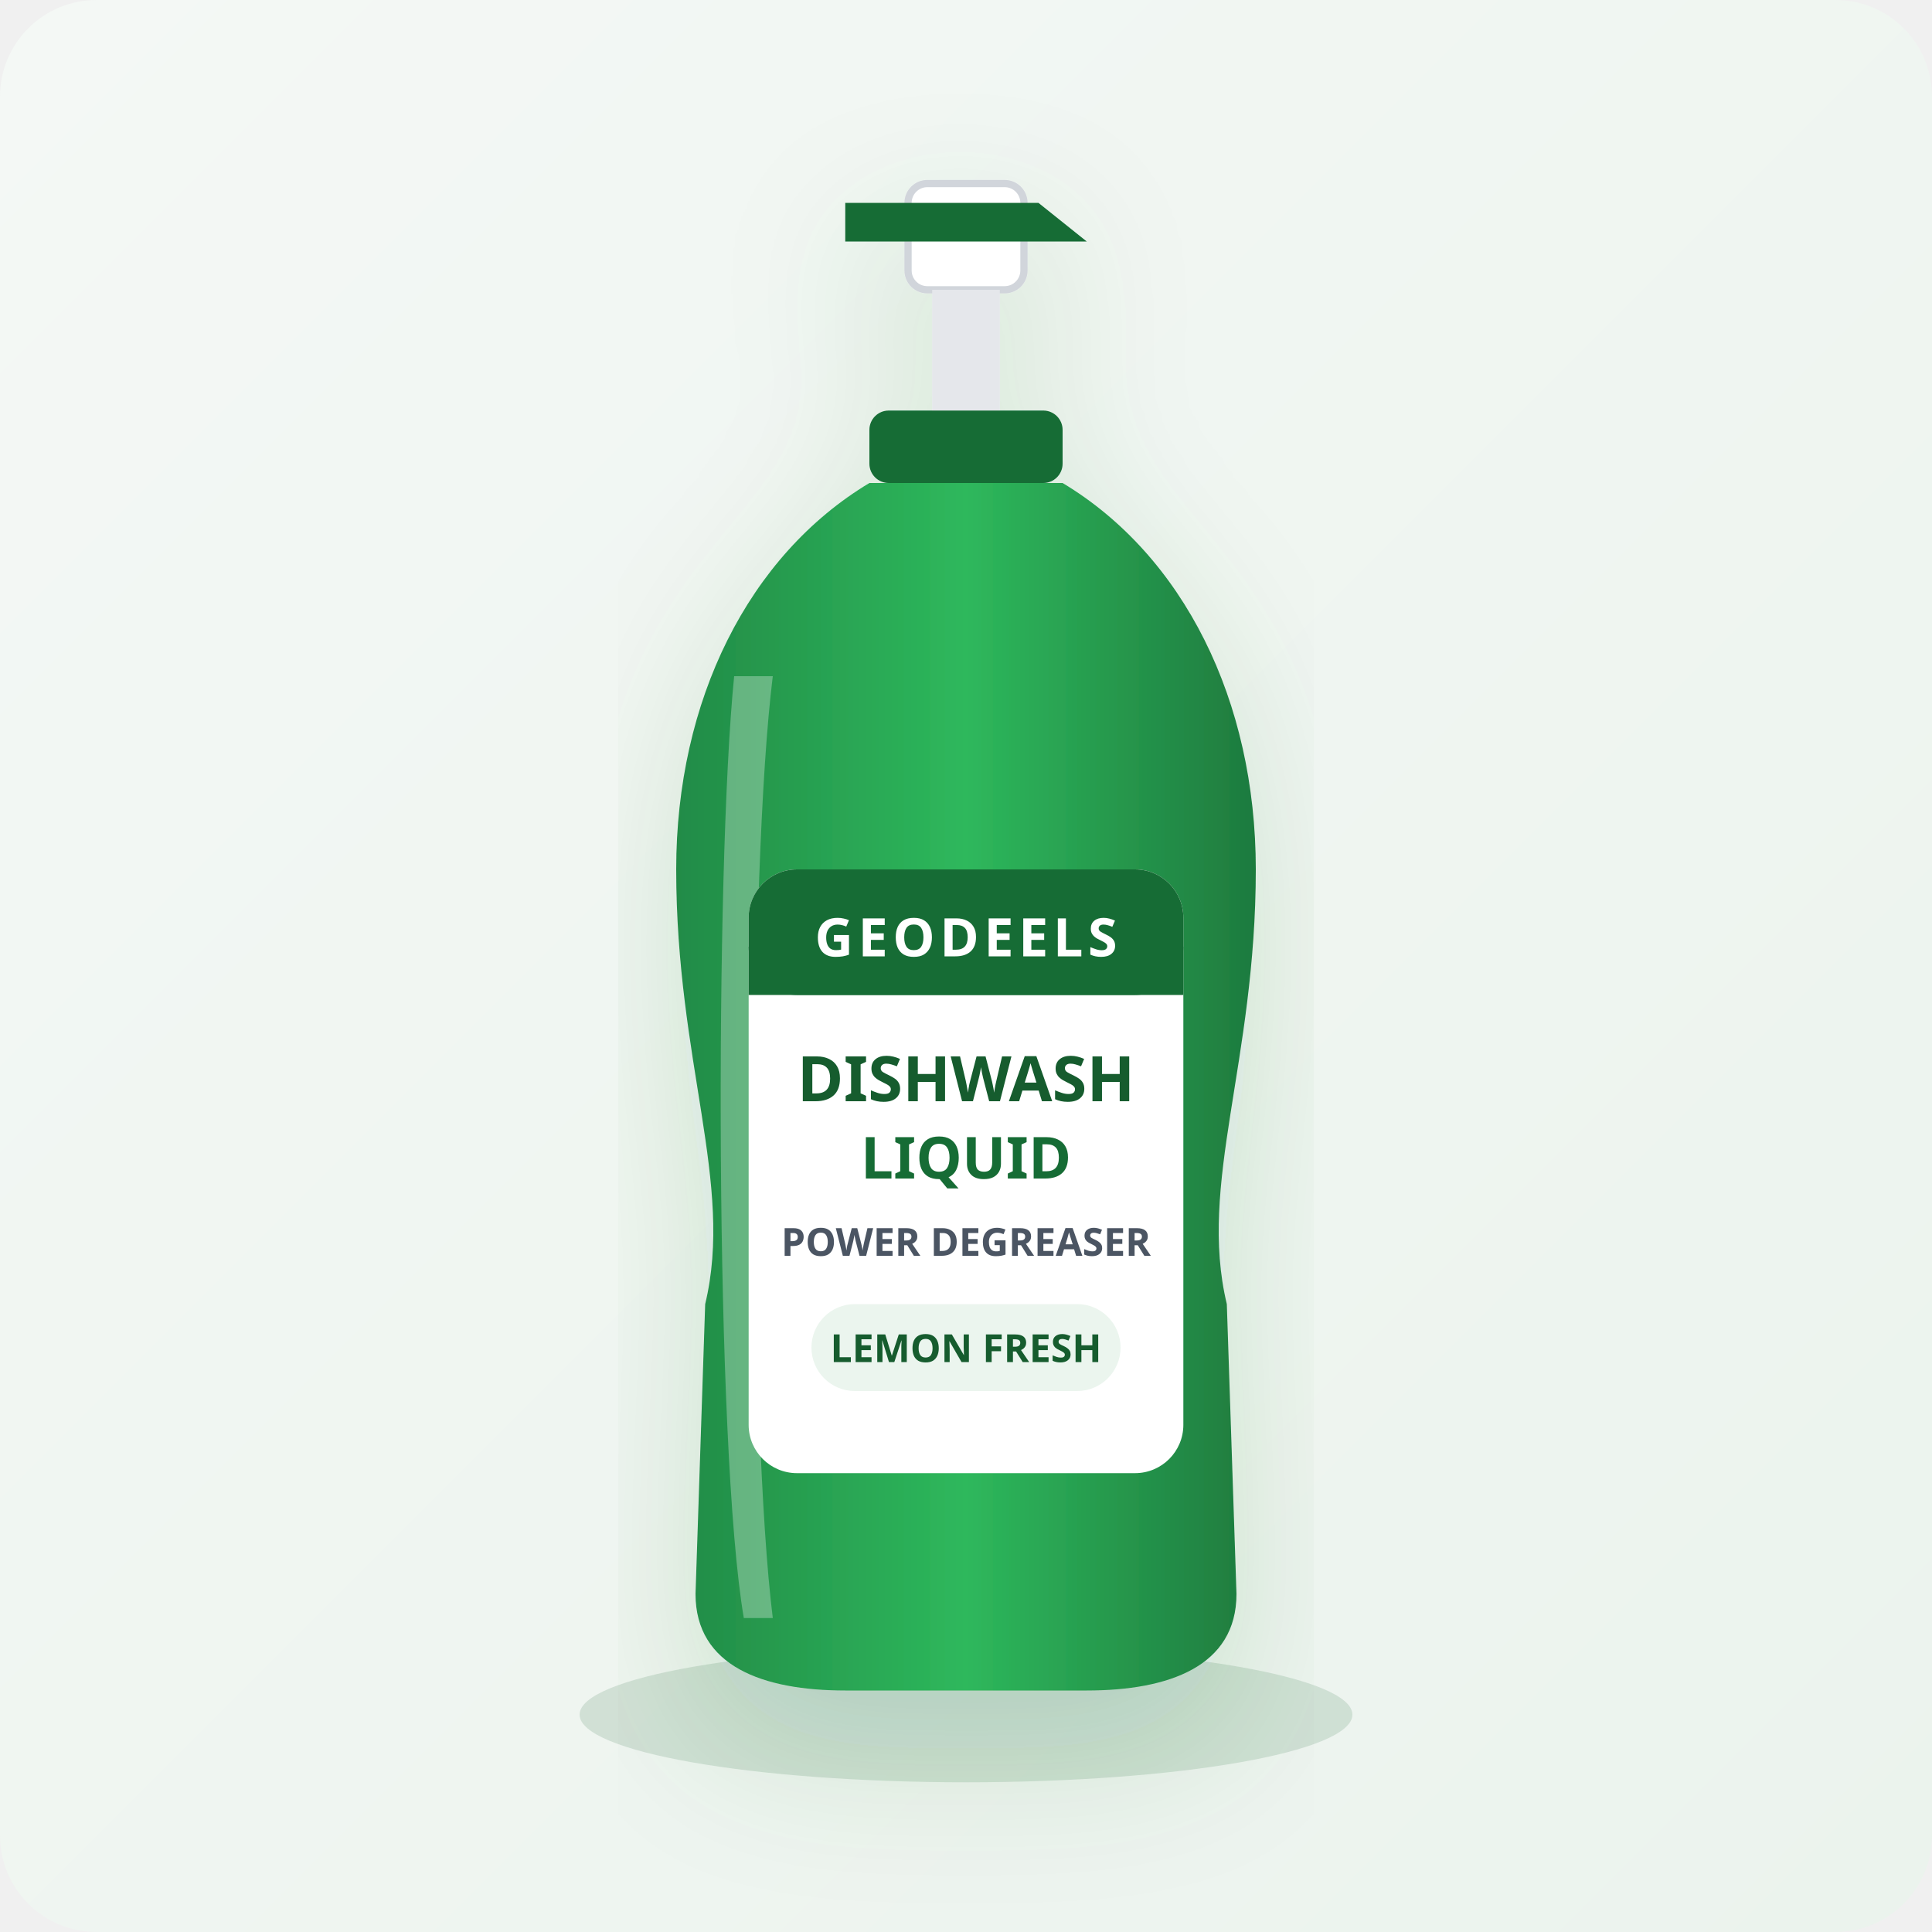
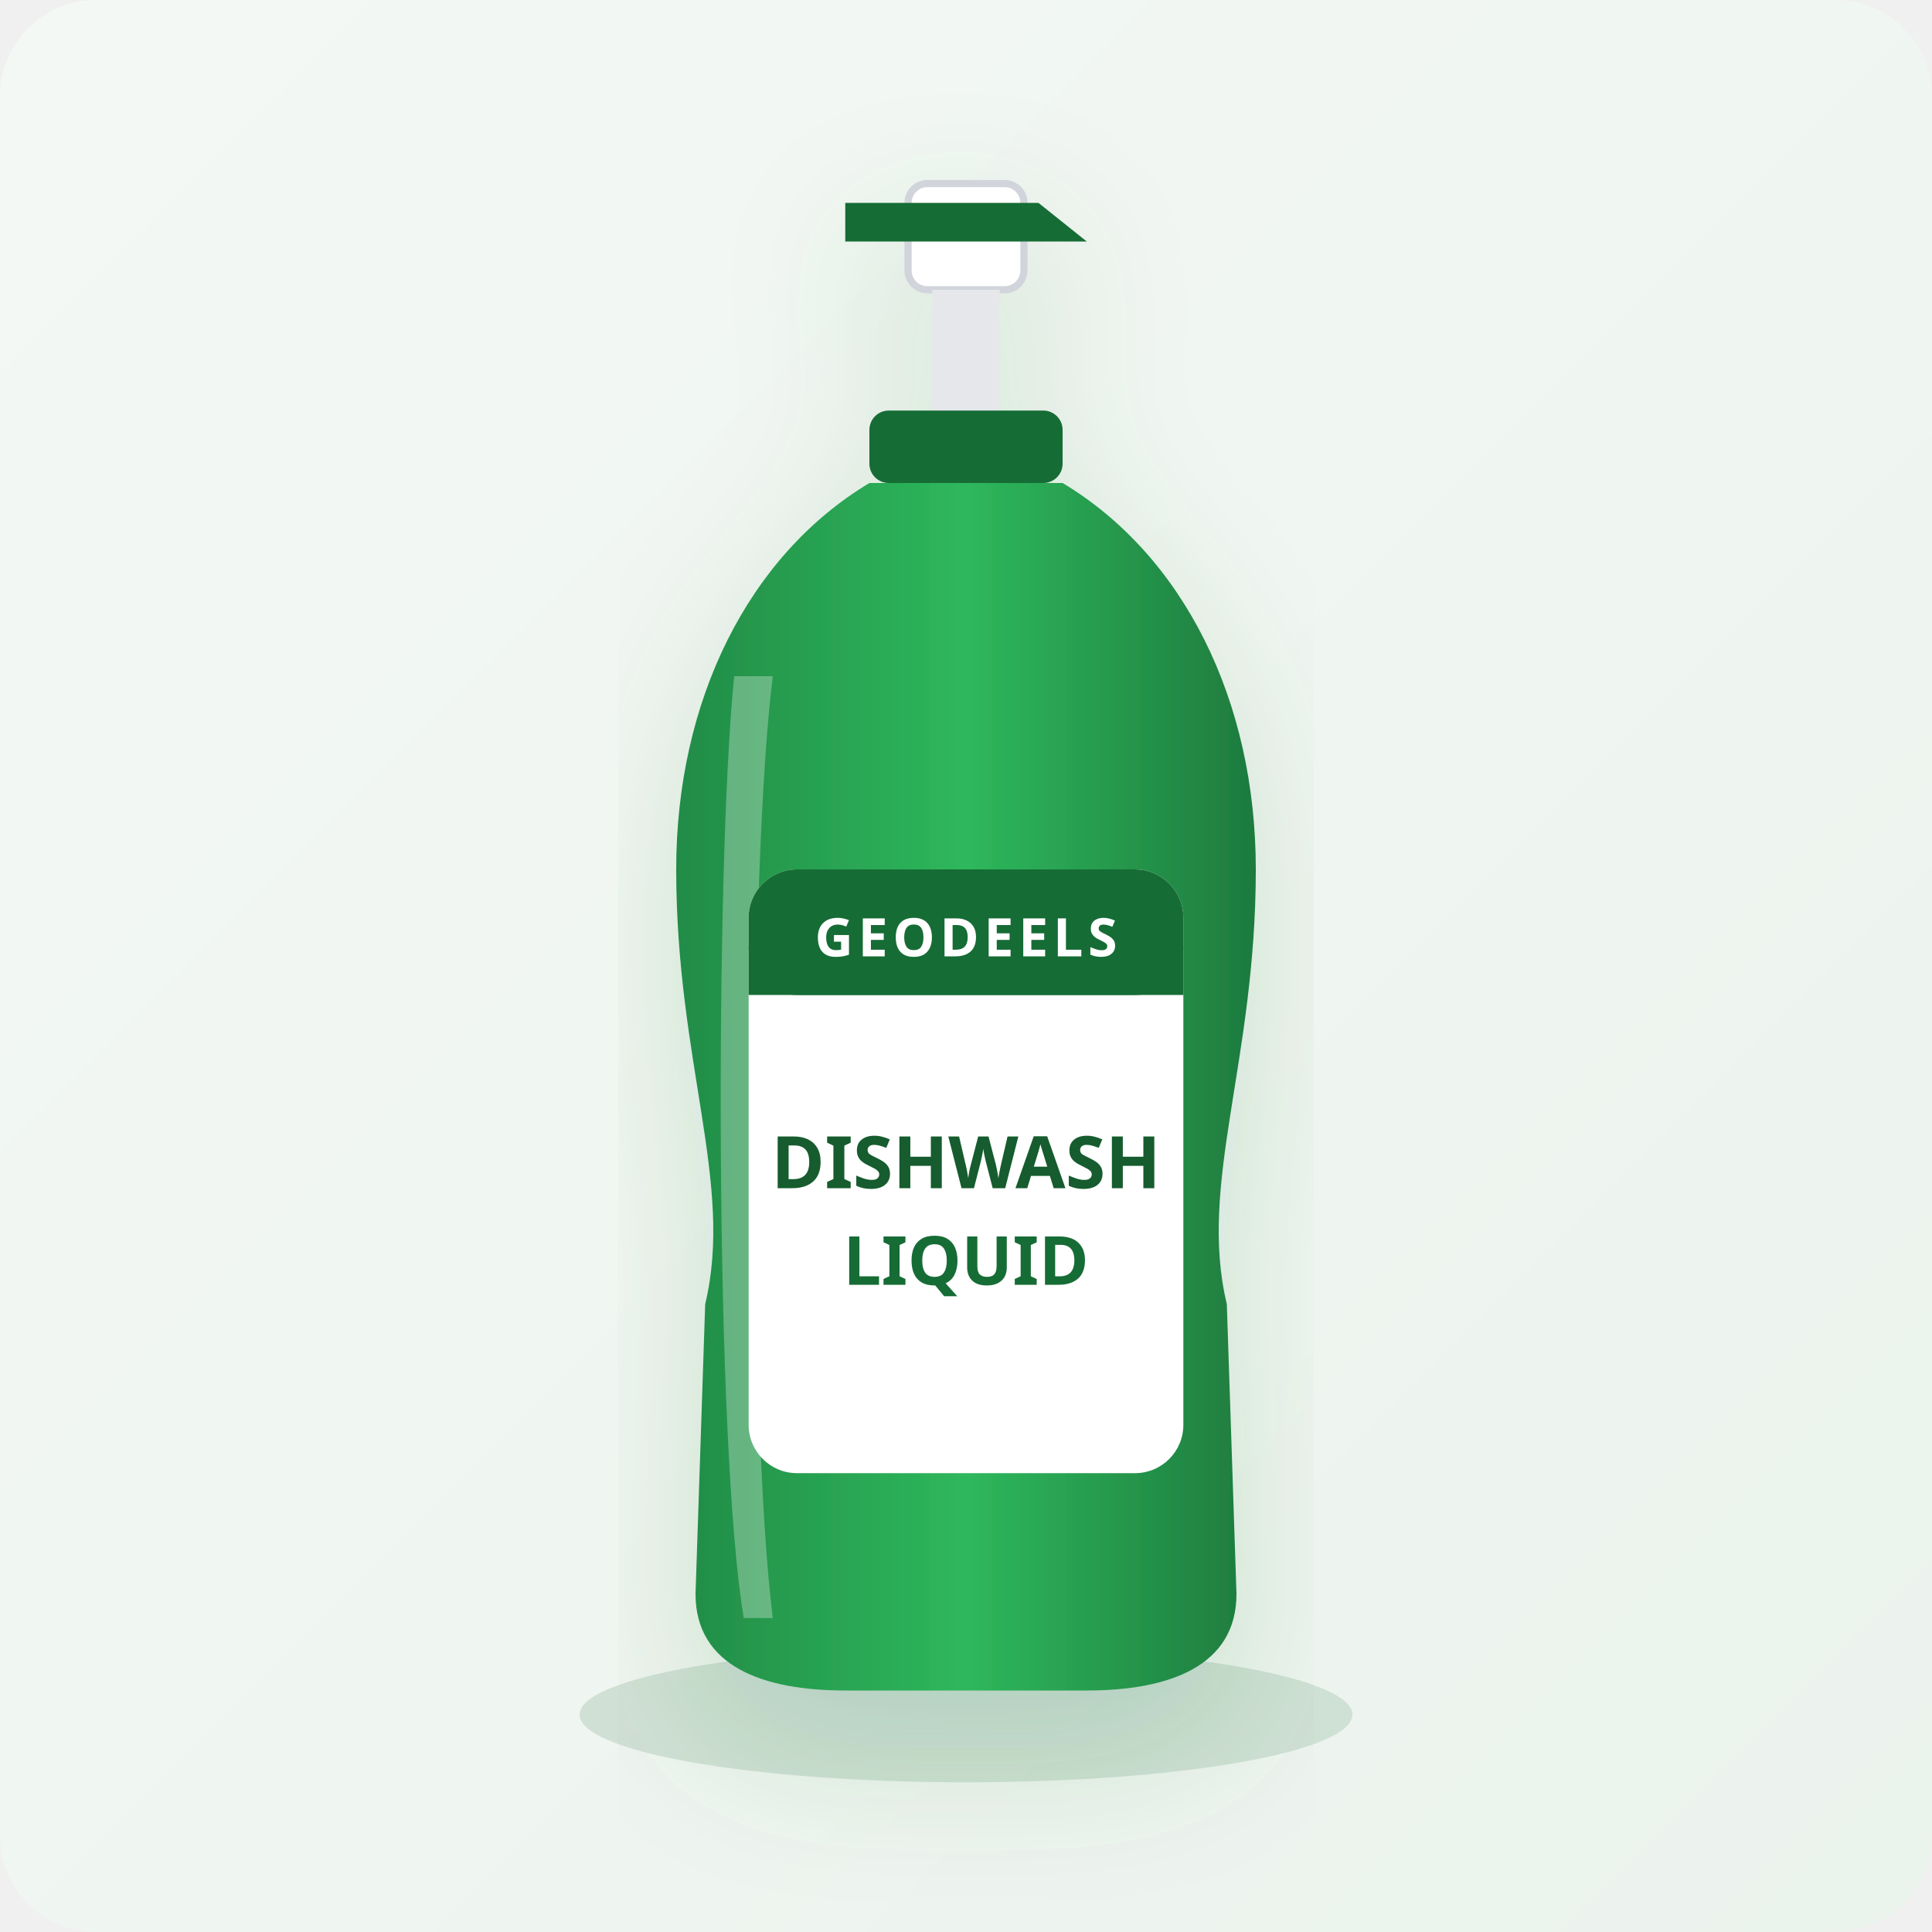
<svg xmlns="http://www.w3.org/2000/svg" viewBox="0 0 400 400" width="100%" height="100%">
  <defs>
    <linearGradient id="dwBg" x1="0%" y1="0%" x2="100%" y2="100%">
      <stop offset="0%" stop-color="#F4F8F5" />
      <stop offset="100%" stop-color="#EBF3ED" />
    </linearGradient>
    <linearGradient id="dwLiquid" x1="0%" y1="0%" x2="100%" y2="0%">
      <stop offset="0%" stop-color="#228B47" />
      <stop offset="50%" stop-color="#2EB85C" />
      <stop offset="100%" stop-color="#1E7A3E" />
    </linearGradient>
    <filter id="shadow" x="-10%" y="-10%" width="120%" height="130%">
      <feDropShadow dx="0" dy="12" stdDeviation="16" flood-color="#196C36" flood-opacity="0.15" />
    </filter>
  </defs>
  <rect width="400" height="400" rx="20" fill="url(#dwBg)" />
  <ellipse cx="200" cy="355" rx="80" ry="14" fill="#145C2E" opacity="0.14" />
  <g filter="url(#shadow)">
    <rect x="188" y="38" width="24" height="22" rx="4" fill="#FFFFFF" stroke="#D1D5DB" stroke-width="1.5" />
    <path d="M175 42 L215 42 L225 50 L175 50 Z" fill="#196C36" />
    <rect x="193" y="60" width="14" height="25" fill="#E5E7EB" />
    <rect x="180" y="85" width="40" height="15" rx="4" fill="#196C36" />
    <path d="M180 100 C155 115 140 145 140 180 C140 220 152 245 146 270 L144 330 C144 345 158 350 175 350 L225 350 C242 350 256 345 256 330 L254 270 C248 245 260 220 260 180 C260 145 245 115 220 100 Z" fill="url(#dwLiquid)" />
    <path d="M152 140 C148 180 148 300 154 335 L160 335 C155 295 155 180 160 140 Z" fill="#FFFFFF" opacity="0.3" />
    <rect x="155" y="180" width="90" height="125" rx="10" fill="#FFFFFF" />
    <rect x="155" y="180" width="90" height="26" rx="10" fill="#196C36" />
    <rect x="155" y="196" width="90" height="10" fill="#196C36" />
    <text x="200" y="198" font-family="'Plus Jakarta Sans', sans-serif" font-weight="800" font-size="11" fill="#FFFFFF" text-anchor="middle" letter-spacing="1">GEODEELS</text>
-     <text x="200" y="228" font-family="'Plus Jakarta Sans', sans-serif" font-weight="800" font-size="13" fill="#145C2E" text-anchor="middle">DISHWASH</text>
-     <text x="200" y="244" font-family="'Plus Jakarta Sans', sans-serif" font-weight="700" font-size="12" fill="#196C36" text-anchor="middle">LIQUID</text>
-     <text x="200" y="260" font-family="'Plus Jakarta Sans', sans-serif" font-weight="600" font-size="8" fill="#4B5563" text-anchor="middle">POWER DEGREASER</text>
-     <rect x="168" y="270" width="64" height="18" rx="9" fill="#EBF5EE" />
-     <text x="200" y="282" font-family="'Plus Jakarta Sans', sans-serif" font-weight="700" font-size="8" fill="#145C2E" text-anchor="middle">LEMON FRESH</text>
+     <text x="200" y="246" font-family="'Plus Jakarta Sans', sans-serif" font-weight="800" font-size="15" fill="#145C2E" text-anchor="middle">DISHWASH</text>
+     <text x="200" y="266" font-family="'Plus Jakarta Sans', sans-serif" font-weight="700" font-size="14" fill="#196C36" text-anchor="middle">LIQUID</text>
  </g>
</svg>
